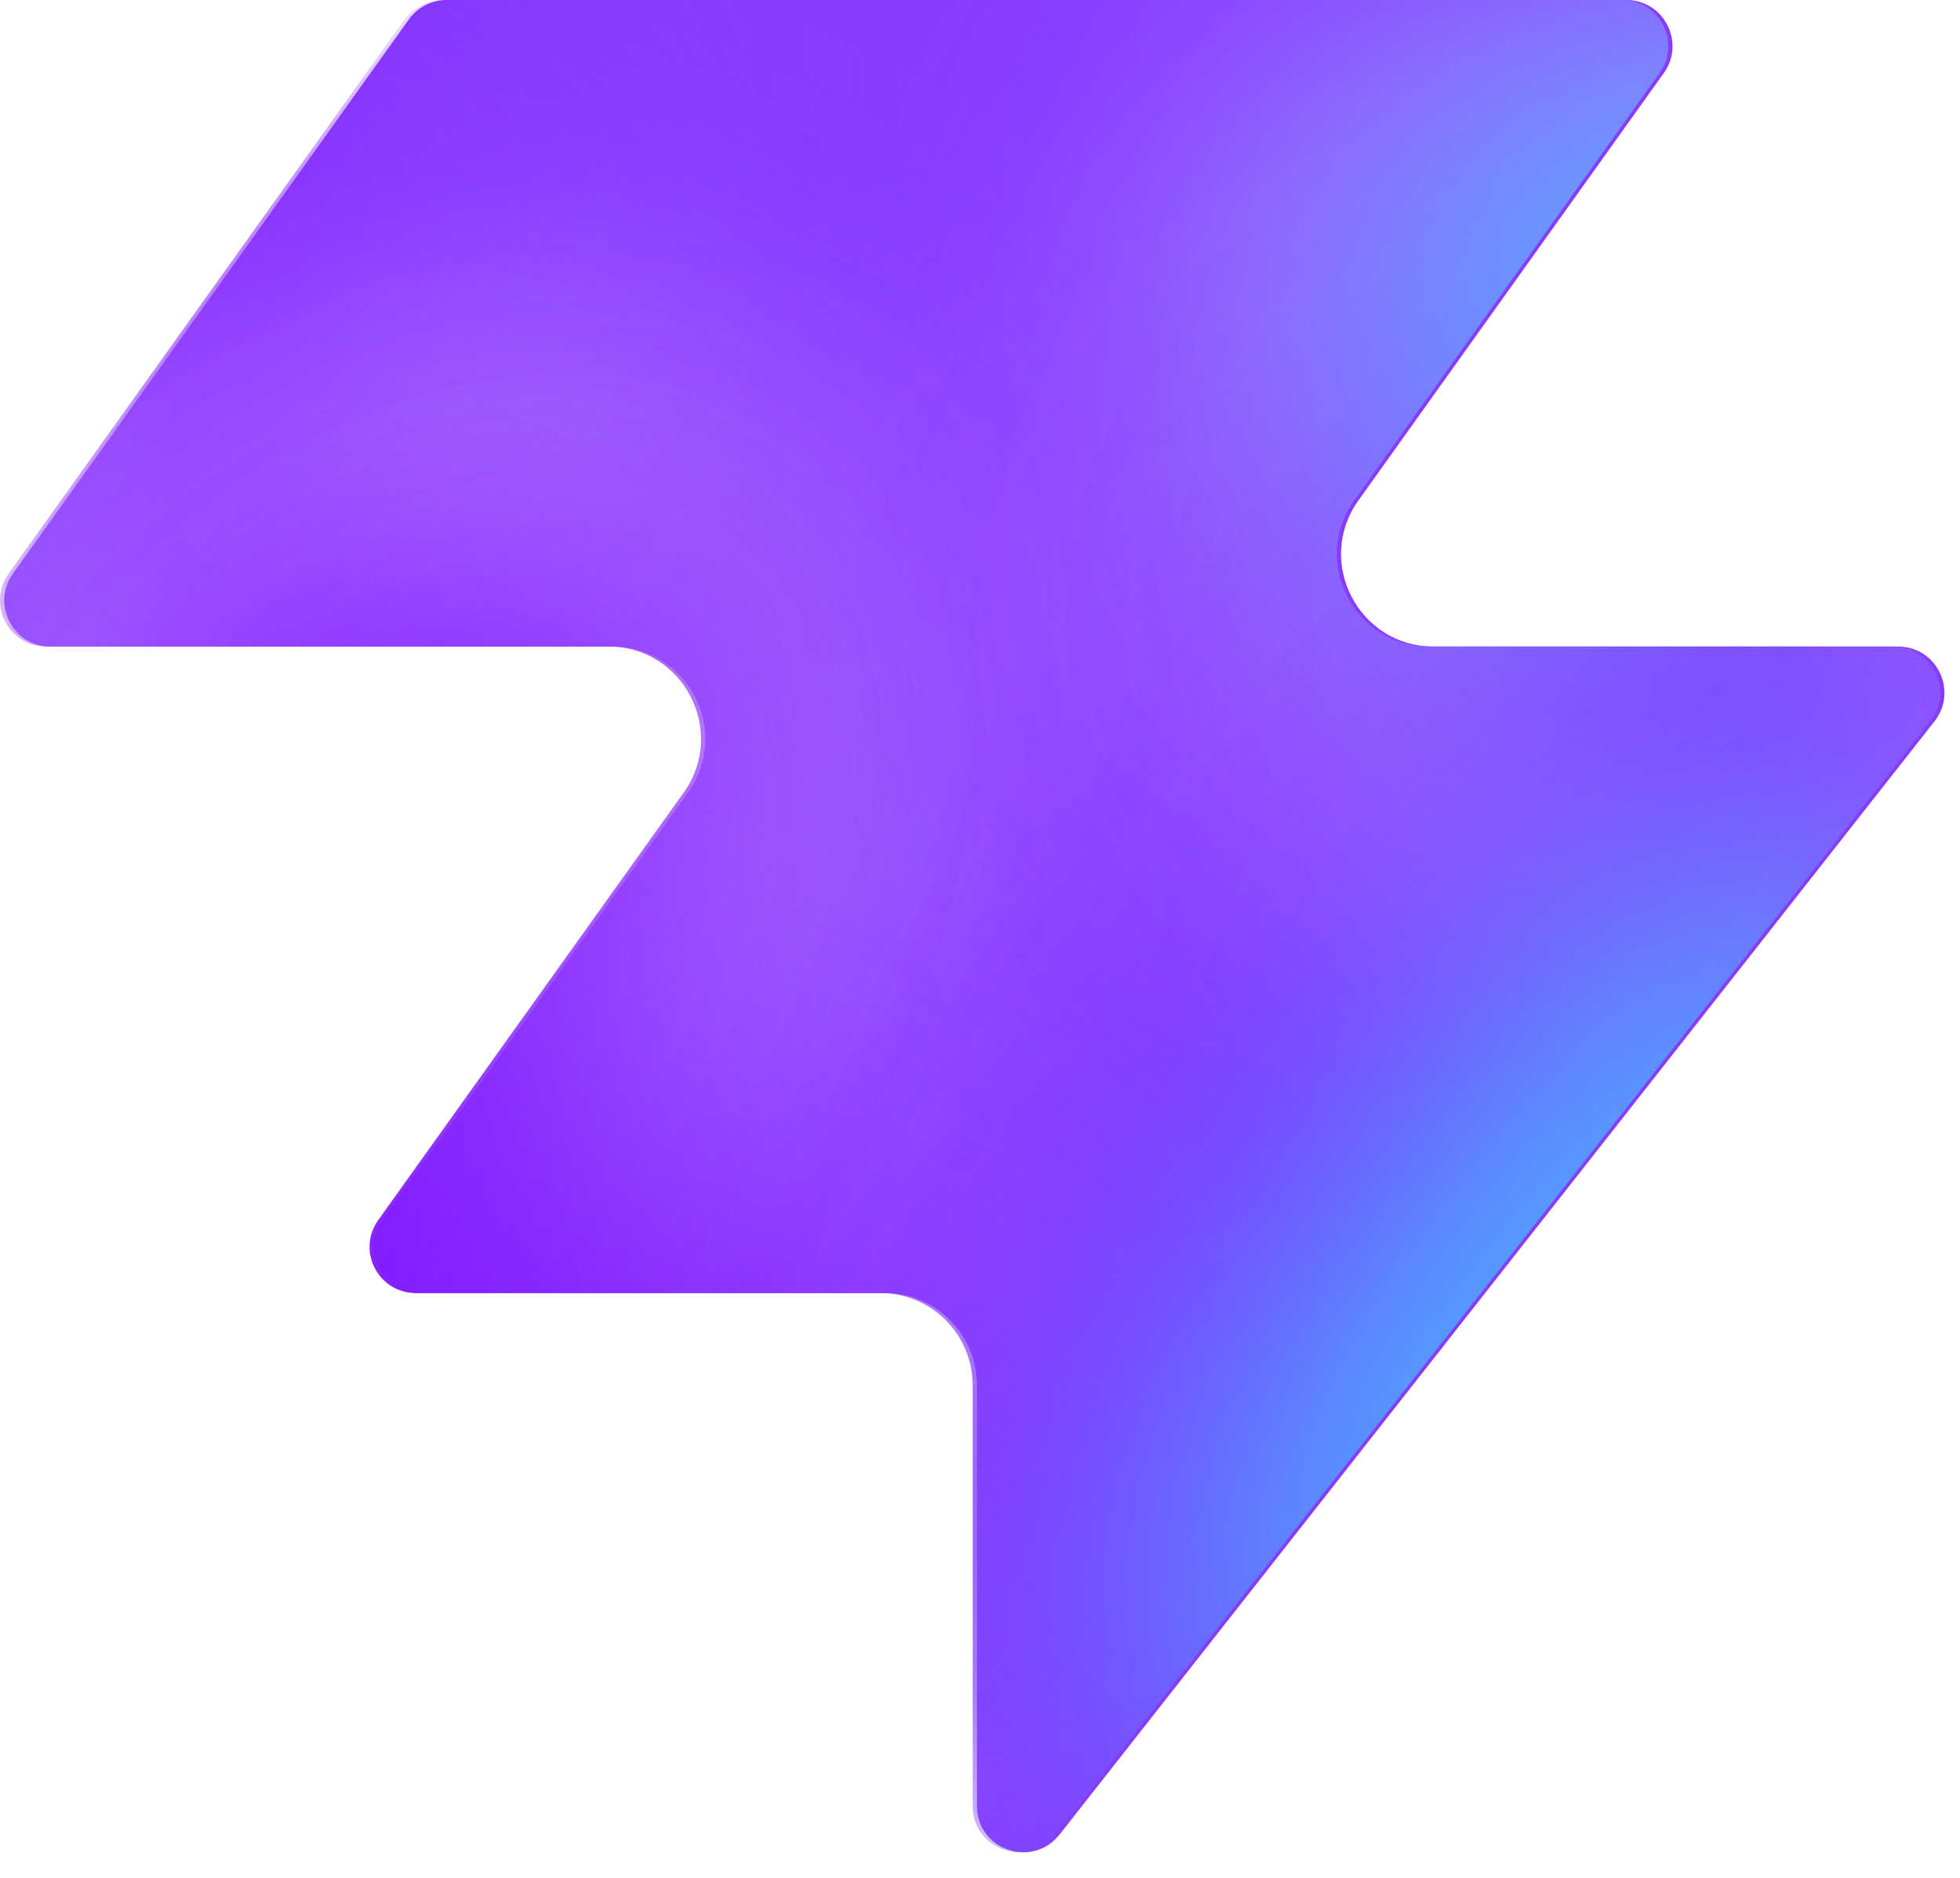
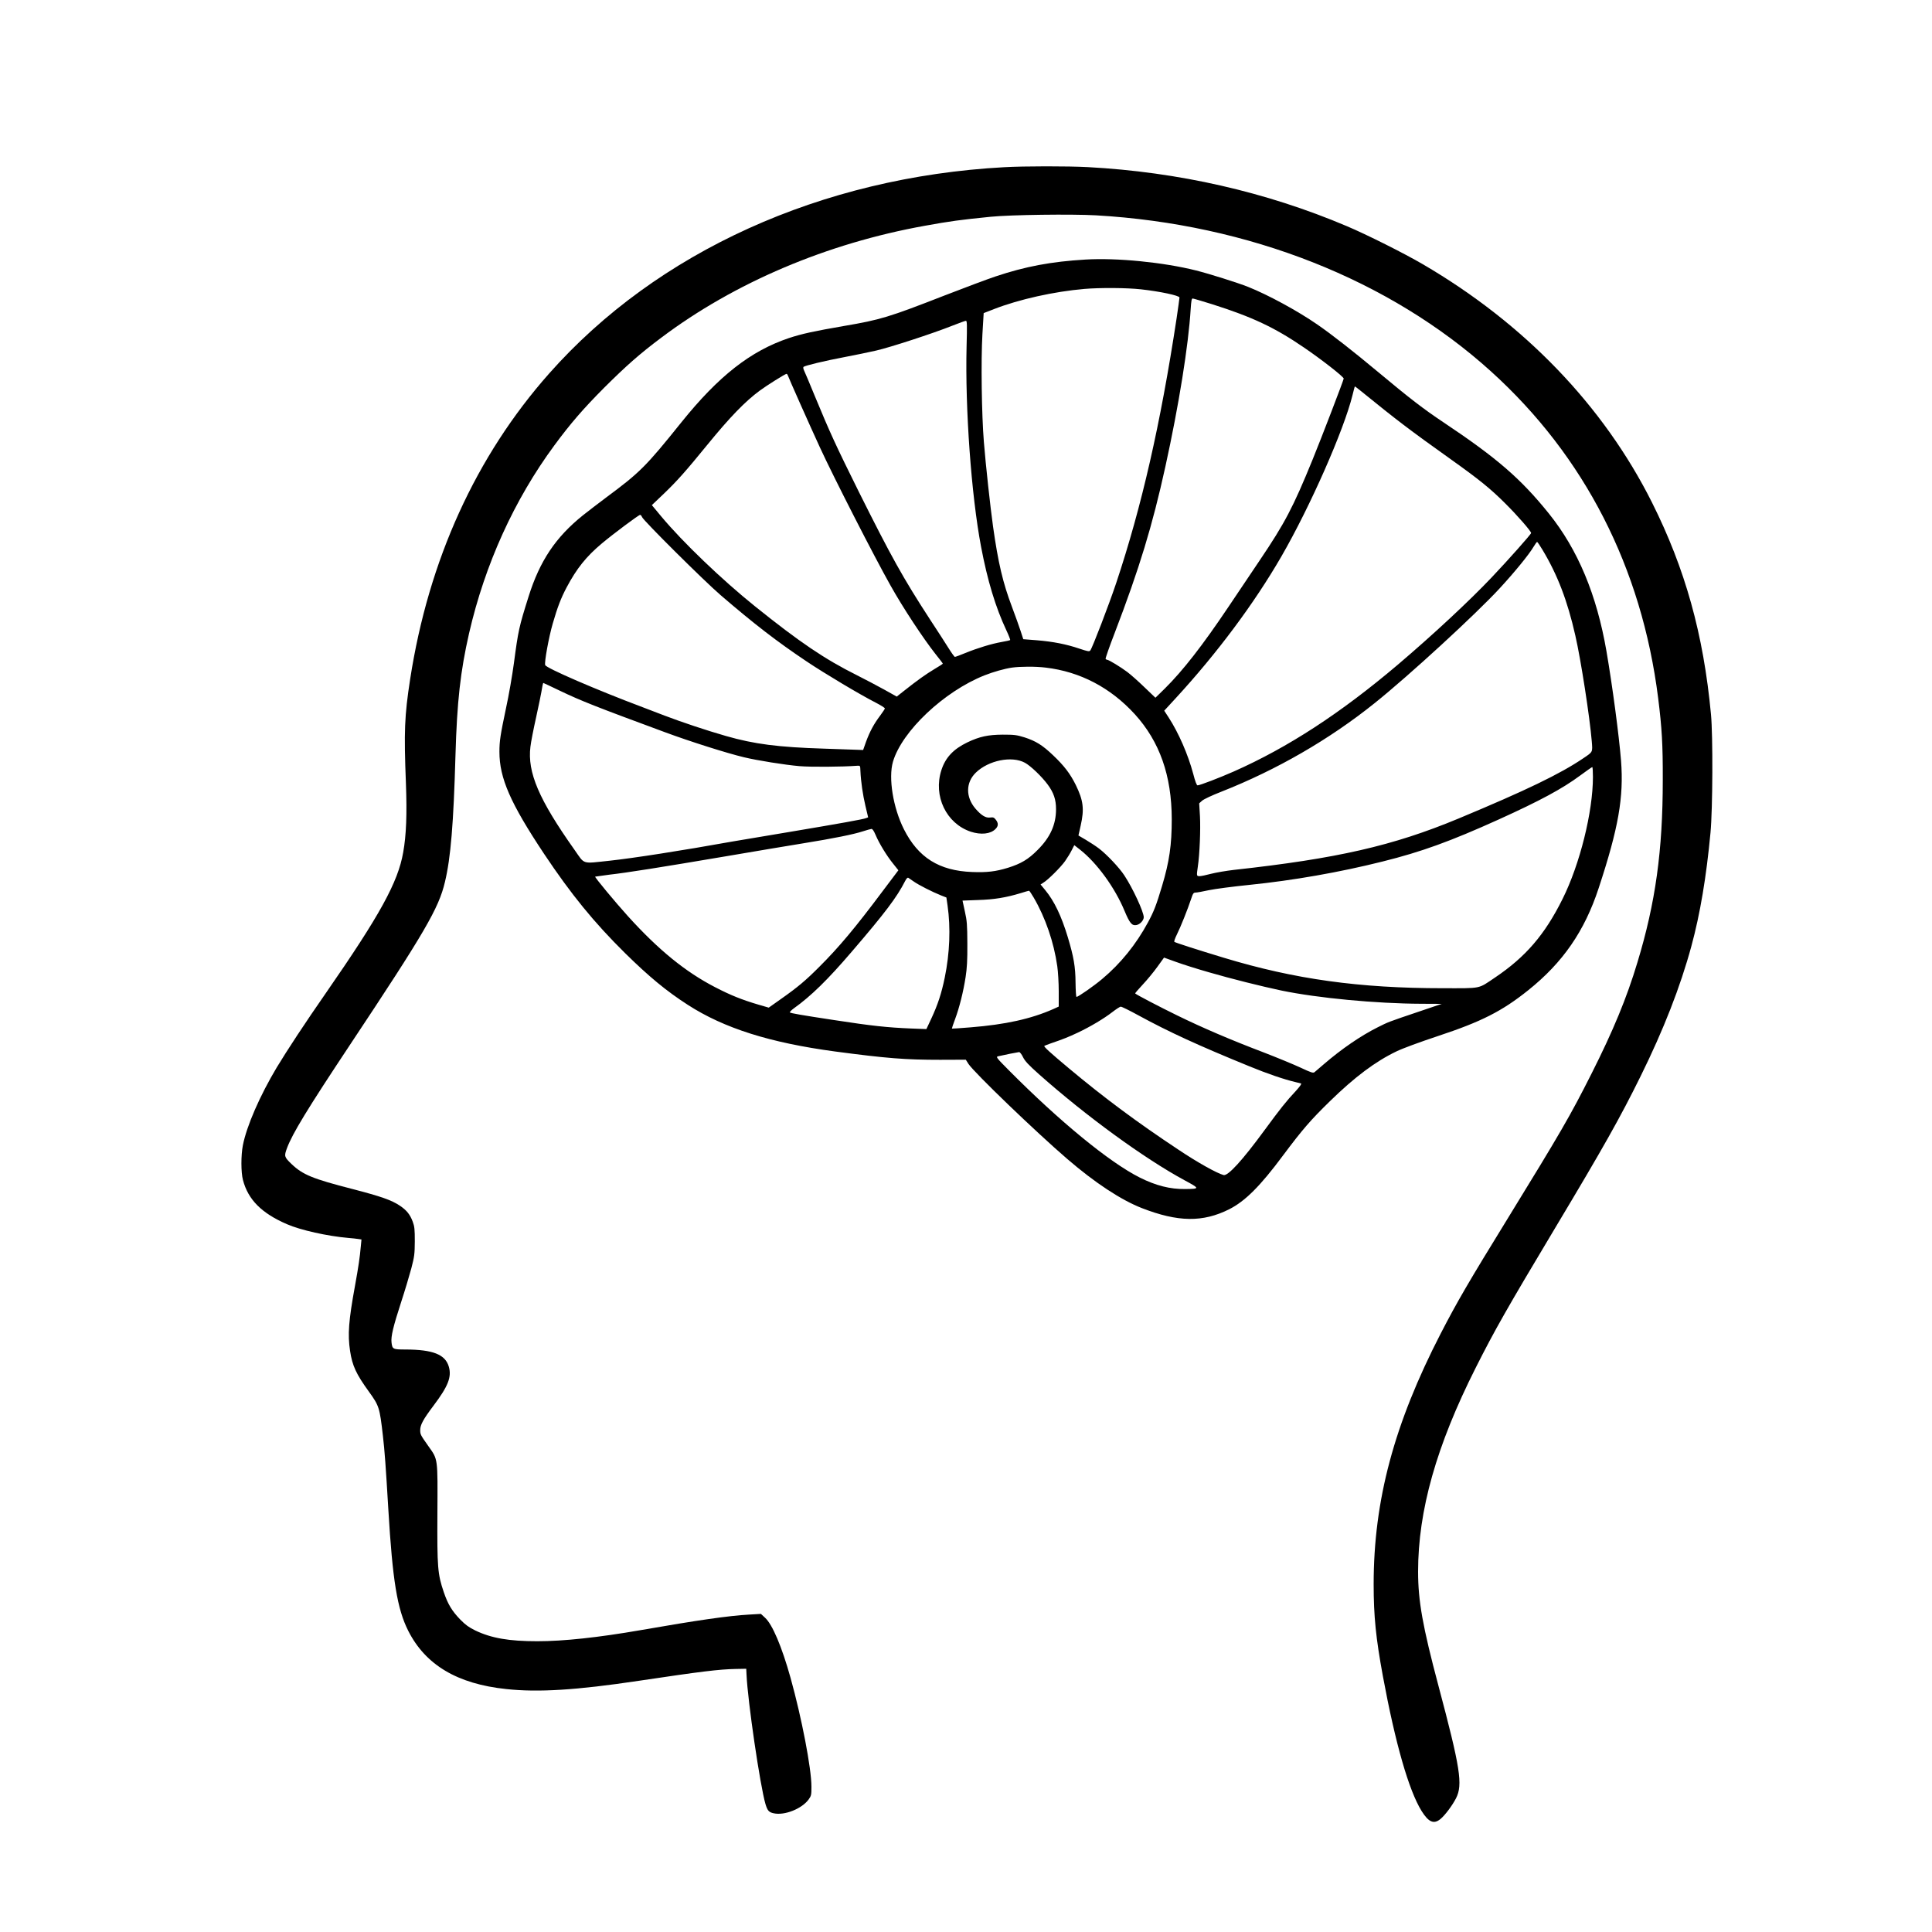
- <svg xmlns="http://www.w3.org/2000/svg" width="48" height="46" fill="none" viewBox="0 0 48 46">
-   <path fill="#863bff" d="M25.946 44.938c-.664.845-2.021.375-2.021-.698V33.937a2.26 2.26 0 0 0-2.262-2.262H10.287c-.92 0-1.456-1.04-.92-1.788l7.48-10.471c1.07-1.497 0-3.578-1.842-3.578H1.237c-.92 0-1.456-1.04-.92-1.788L10.013.474c.214-.297.556-.474.92-.474h28.894c.92 0 1.456 1.04.92 1.788l-7.48 10.471c-1.07 1.498 0 3.579 1.842 3.579h11.377c.943 0 1.473 1.088.89 1.83L25.947 44.94z" style="fill:#863bff;fill:color(display-p3 .525 .23 1);fill-opacity:1" />
-   <mask id="a" width="48" height="46" x="0" y="0" maskUnits="userSpaceOnUse" style="mask-type:alpha">
-     <path fill="#000" d="M25.842 44.938c-.664.844-2.021.375-2.021-.698V33.937a2.26 2.26 0 0 0-2.262-2.262H10.183c-.92 0-1.456-1.04-.92-1.788l7.48-10.471c1.07-1.498 0-3.579-1.842-3.579H1.133c-.92 0-1.456-1.04-.92-1.787L9.91.473c.214-.297.556-.474.92-.474h28.894c.92 0 1.456 1.04.92 1.788l-7.48 10.471c-1.07 1.498 0 3.578 1.842 3.578h11.377c.943 0 1.473 1.088.89 1.832L25.843 44.94z" style="fill:#000;fill-opacity:1" />
-   </mask>
-   <g mask="url(#a)">
-     <g filter="url(#b)">
-       <ellipse cx="5.508" cy="14.704" fill="#ede6ff" rx="5.508" ry="14.704" style="fill:#ede6ff;fill:color(display-p3 .927 .903 1);fill-opacity:1" transform="matrix(.00324 1 1 -.00324 -4.47 31.516)" />
-     </g>
-     <g filter="url(#c)">
-       <ellipse cx="10.399" cy="29.851" fill="#ede6ff" rx="10.399" ry="29.851" style="fill:#ede6ff;fill:color(display-p3 .927 .903 1);fill-opacity:1" transform="matrix(.00324 1 1 -.00324 -39.328 7.883)" />
-     </g>
-     <g filter="url(#d)">
-       <ellipse cx="5.508" cy="30.487" fill="#7e14ff" rx="5.508" ry="30.487" style="fill:#7e14ff;fill:color(display-p3 .492 .077 1);fill-opacity:1" transform="rotate(89.814 -25.913 -14.639)scale(1 -1)" />
-     </g>
-     <g filter="url(#e)">
-       <ellipse cx="5.508" cy="30.599" fill="#7e14ff" rx="5.508" ry="30.599" style="fill:#7e14ff;fill:color(display-p3 .492 .077 1);fill-opacity:1" transform="rotate(89.814 -32.644 -3.334)scale(1 -1)" />
-     </g>
-     <g filter="url(#f)">
-       <ellipse cx="5.508" cy="30.599" fill="#7e14ff" rx="5.508" ry="30.599" style="fill:#7e14ff;fill:color(display-p3 .492 .077 1);fill-opacity:1" transform="matrix(.00324 1 1 -.00324 -34.34 30.47)" />
-     </g>
-     <g filter="url(#g)">
-       <ellipse cx="14.072" cy="22.078" fill="#ede6ff" rx="14.072" ry="22.078" style="fill:#ede6ff;fill:color(display-p3 .927 .903 1);fill-opacity:1" transform="rotate(93.35 24.506 48.493)scale(-1 1)" />
-     </g>
-     <g filter="url(#h)">
-       <ellipse cx="3.47" cy="21.501" fill="#7e14ff" rx="3.47" ry="21.501" style="fill:#7e14ff;fill:color(display-p3 .492 .077 1);fill-opacity:1" transform="rotate(89.009 28.708 47.59)scale(-1 1)" />
-     </g>
-     <g filter="url(#i)">
-       <ellipse cx="3.47" cy="21.501" fill="#7e14ff" rx="3.47" ry="21.501" style="fill:#7e14ff;fill:color(display-p3 .492 .077 1);fill-opacity:1" transform="rotate(89.009 28.708 47.59)scale(-1 1)" />
-     </g>
-     <g filter="url(#j)">
-       <ellipse cx=".387" cy="8.972" fill="#7e14ff" rx="4.407" ry="29.108" style="fill:#7e14ff;fill:color(display-p3 .492 .077 1);fill-opacity:1" transform="rotate(39.51 .387 8.972)" />
-     </g>
-     <g filter="url(#k)">
-       <ellipse cx="47.523" cy="-6.092" fill="#7e14ff" rx="4.407" ry="29.108" style="fill:#7e14ff;fill:color(display-p3 .492 .077 1);fill-opacity:1" transform="rotate(37.892 47.523 -6.092)" />
-     </g>
-     <g filter="url(#l)">
-       <ellipse cx="41.412" cy="6.333" fill="#47bfff" rx="5.971" ry="9.665" style="fill:#47bfff;fill:color(display-p3 .28 .748 1);fill-opacity:1" transform="rotate(37.892 41.412 6.333)" />
-     </g>
-     <g filter="url(#m)">
-       <ellipse cx="-1.879" cy="38.332" fill="#7e14ff" rx="4.407" ry="29.108" style="fill:#7e14ff;fill:color(display-p3 .492 .077 1);fill-opacity:1" transform="rotate(37.892 -1.88 38.332)" />
-     </g>
-     <g filter="url(#n)">
-       <ellipse cx="-1.879" cy="38.332" fill="#7e14ff" rx="4.407" ry="29.108" style="fill:#7e14ff;fill:color(display-p3 .492 .077 1);fill-opacity:1" transform="rotate(37.892 -1.88 38.332)" />
-     </g>
-     <g filter="url(#o)">
-       <ellipse cx="35.651" cy="29.907" fill="#7e14ff" rx="4.407" ry="29.108" style="fill:#7e14ff;fill:color(display-p3 .492 .077 1);fill-opacity:1" transform="rotate(37.892 35.651 29.907)" />
-     </g>
-     <g filter="url(#p)">
-       <ellipse cx="38.418" cy="32.4" fill="#47bfff" rx="5.971" ry="15.297" style="fill:#47bfff;fill:color(display-p3 .28 .748 1);fill-opacity:1" transform="rotate(37.892 38.418 32.4)" />
-     </g>
+ <svg xmlns="http://www.w3.org/2000/svg" version="1.0" width="2000pt" height="2000pt" viewBox="0 0 2000 2000" preserveAspectRatio="xMidYMid meet">
+   <g transform="translate(0,2000) scale(0.1,-0.1)" fill="#000000" stroke="none">
+     <path d="M10394 18269 c-1890 -103 -3592 -874 -4708 -2134 -760 -857 -1250 -1935 -1440 -3165 -59 -381 -65 -543 -44 -1077 12 -322 4 -536 -28 -716 -54 -311 -241 -650 -804 -1462 -206 -296 -399 -589 -505 -765 -174 -291 -312 -606 -351 -807 -20 -102 -20 -280 1 -358 53 -204 194 -345 456 -458 140 -61 417 -123 634 -142 39 -3 85 -8 103 -11 l34 -5 -7 -72 c-10 -113 -24 -208 -60 -407 -66 -360 -77 -505 -51 -675 23 -153 63 -239 194 -420 107 -149 112 -163 146 -460 18 -155 29 -307 56 -760 44 -739 92 -1031 206 -1257 179 -354 509 -550 1014 -603 332 -36 728 -11 1370 85 656 98 829 119 1005 123 l110 2 3 -60 c12 -276 141 -1153 196 -1340 21 -69 35 -85 85 -96 112 -25 291 46 362 143 27 38 29 47 29 132 0 189 -101 713 -216 1126 -91 326 -189 556 -265 624 l-42 39 -121 -7 c-214 -12 -533 -58 -1123 -161 -438 -76 -799 -115 -1071 -115 -293 0 -476 32 -641 111 -67 33 -101 57 -156 113 -86 89 -128 158 -171 284 -64 188 -69 256 -66 815 3 581 7 555 -93 696 -82 116 -85 122 -85 167 0 54 31 111 138 253 152 202 189 297 158 404 -37 126 -165 176 -447 177 -132 0 -138 3 -146 74 -7 61 17 163 99 415 39 119 86 277 106 351 32 123 35 148 36 280 0 125 -3 153 -21 202 -28 76 -64 120 -134 167 -87 58 -193 95 -489 172 -413 106 -516 148 -632 259 -76 73 -78 81 -47 165 57 152 210 403 646 1060 780 1174 925 1422 989 1695 60 249 89 605 109 1310 16 558 51 870 141 1265 164 713 467 1381 883 1945 165 224 298 378 515 596 229 228 368 351 591 518 759 571 1716 977 2730 1159 258 47 369 62 680 93 208 21 839 29 1090 15 1584 -91 3042 -668 4090 -1616 969 -877 1560 -2032 1730 -3380 39 -312 49 -481 48 -850 0 -728 -75 -1270 -262 -1886 -111 -370 -252 -710 -476 -1154 -221 -438 -315 -600 -871 -1505 -402 -653 -519 -854 -690 -1185 -482 -935 -694 -1725 -694 -2595 0 -332 23 -558 96 -954 129 -696 268 -1180 400 -1393 73 -117 127 -140 196 -83 47 39 122 139 161 215 71 141 45 310 -182 1163 -164 616 -211 879 -211 1183 0 632 190 1304 596 2109 198 393 323 613 824 1450 500 835 671 1138 884 1570 237 480 411 925 525 1345 91 335 155 718 198 1175 23 245 26 1003 5 1225 -78 831 -267 1507 -611 2194 -502 1001 -1321 1852 -2371 2465 -193 113 -584 309 -788 395 -837 355 -1746 561 -2681 611 -203 11 -662 11 -867 -1z" />
+     <path d="M11235 17313 c-352 -21 -620 -71 -930 -175 -82 -27 -321 -117 -530 -198 -577 -225 -661 -250 -1035 -314 -313 -54 -442 -82 -574 -126 -396 -133 -728 -393 -1115 -875 -366 -456 -428 -517 -776 -775 -77 -58 -185 -140 -240 -184 -283 -227 -447 -472 -563 -841 -99 -314 -107 -350 -152 -690 -17 -126 -53 -335 -81 -462 -59 -281 -69 -342 -69 -456 0 -272 113 -531 463 -1057 279 -418 516 -709 838 -1027 248 -244 427 -392 649 -535 377 -243 850 -392 1525 -483 535 -71 728 -86 1086 -86 l267 1 27 -43 c60 -91 697 -704 1025 -986 286 -246 555 -423 770 -507 375 -146 632 -149 905 -12 165 84 320 238 557 557 201 269 286 367 486 562 257 251 471 411 688 515 66 32 243 97 430 159 450 149 663 257 934 474 359 287 583 612 729 1056 206 625 261 942 232 1320 -21 261 -89 773 -151 1134 -101 585 -296 1052 -597 1426 -291 361 -537 574 -1093 945 -204 136 -348 247 -669 515 -264 220 -482 391 -636 497 -201 139 -506 305 -714 388 -108 43 -400 135 -539 170 -338 85 -823 133 -1147 113z m575 -308 c201 -22 400 -65 400 -85 0 -9 -14 -106 -30 -216 -167 -1097 -361 -1947 -625 -2739 -76 -227 -246 -669 -268 -698 -11 -14 -24 -11 -112 18 -135 46 -272 73 -441 87 l-141 11 -28 86 c-15 47 -56 160 -90 251 -93 246 -142 453 -195 829 -28 200 -76 638 -95 876 -23 281 -31 845 -15 1116 l13 218 106 41 c262 102 623 182 936 209 164 14 440 12 585 -4z m737 -154 c416 -132 646 -240 948 -446 181 -123 415 -305 415 -324 0 -14 -233 -621 -323 -841 -201 -492 -285 -653 -546 -1040 -101 -151 -248 -369 -326 -485 -268 -399 -470 -658 -658 -844 l-96 -94 -114 109 c-63 61 -143 132 -178 158 -68 51 -191 126 -208 126 -5 0 -12 4 -16 9 -3 5 39 126 94 268 256 669 390 1109 525 1723 140 638 239 1255 262 1633 5 79 10 107 20 107 8 0 98 -27 201 -59z m-2541 -438 c-16 -643 49 -1542 150 -2073 66 -349 150 -627 261 -863 25 -53 43 -100 40 -103 -3 -3 -43 -12 -89 -20 -102 -18 -245 -61 -375 -114 -53 -22 -102 -40 -108 -40 -5 0 -34 40 -64 88 -30 48 -116 182 -192 297 -281 432 -404 654 -738 1323 -239 482 -299 612 -456 992 -53 129 -103 248 -111 264 -8 16 -11 33 -6 38 13 13 220 63 427 102 105 20 251 50 325 67 144 33 584 176 790 258 69 27 131 50 139 50 12 1 13 -40 7 -266z m-1850 -300 c9 -27 224 -511 331 -743 140 -305 565 -1136 731 -1430 129 -231 339 -549 466 -710 42 -52 76 -97 76 -100 0 -3 -39 -28 -88 -57 -85 -51 -176 -115 -318 -228 l-71 -56 -129 72 c-71 39 -199 107 -285 150 -332 166 -591 341 -1054 713 -341 274 -747 663 -969 929 l-98 118 126 120 c137 132 222 227 452 509 230 282 389 446 540 557 70 52 263 173 276 173 5 0 11 -8 14 -17z m5931 -160 c376 -305 496 -397 935 -710 288 -205 408 -302 559 -453 129 -128 269 -289 269 -308 0 -12 -239 -281 -408 -459 -232 -245 -611 -597 -972 -904 -594 -503 -1134 -855 -1697 -1105 -147 -65 -353 -144 -376 -144 -9 0 -25 42 -45 120 -53 198 -151 424 -255 584 l-45 69 116 126 c430 467 815 983 1097 1471 299 518 647 1308 736 1669 12 50 23 91 25 91 1 0 29 -21 61 -47z m-7441 -1305 c10 -33 645 -664 814 -809 348 -299 581 -479 890 -686 188 -126 555 -345 718 -428 50 -26 92 -52 92 -59 -1 -6 -23 -40 -50 -76 -63 -83 -106 -163 -145 -269 l-30 -85 -55 2 c-30 1 -187 7 -348 12 -478 15 -724 47 -1017 131 -199 57 -454 142 -635 211 -85 33 -189 72 -230 88 -474 178 -994 403 -1006 435 -11 27 38 293 78 430 49 170 85 263 143 373 105 198 204 321 365 456 119 100 382 296 396 296 7 0 16 -10 20 -22z m9322 -340 c155 -258 258 -525 340 -888 57 -248 149 -843 170 -1094 9 -114 12 -108 -84 -173 -243 -165 -596 -335 -1299 -628 -676 -281 -1255 -413 -2321 -530 -78 -9 -184 -27 -235 -40 -52 -14 -106 -25 -121 -25 -32 0 -32 3 -18 100 19 125 29 385 22 519 l-8 135 30 27 c18 16 103 56 201 94 570 225 1115 539 1585 916 356 285 1050 923 1295 1189 156 169 304 351 350 429 17 28 33 51 37 51 4 0 29 -37 56 -82z m-5143 -1219 c356 -42 671 -207 923 -483 257 -283 381 -635 382 -1086 0 -267 -25 -439 -100 -690 -60 -201 -86 -267 -146 -378 -123 -228 -283 -426 -474 -586 -85 -72 -249 -186 -266 -186 -5 0 -9 66 -10 148 -1 164 -19 267 -80 470 -67 221 -140 374 -235 489 l-47 57 28 18 c49 29 180 160 225 223 23 33 55 84 69 113 l27 53 61 -48 c174 -137 360 -393 459 -632 54 -129 77 -156 124 -147 37 7 75 49 75 81 0 55 -113 300 -201 433 -52 80 -183 218 -262 278 -34 26 -96 66 -138 91 l-75 44 23 102 c39 173 28 260 -51 422 -57 115 -120 198 -234 306 -110 105 -179 148 -297 186 -81 25 -104 28 -225 28 -153 -1 -240 -20 -366 -80 -145 -70 -227 -157 -269 -288 -86 -267 50 -552 305 -637 105 -34 204 -24 255 28 31 30 32 61 3 97 -18 23 -26 26 -59 22 -45 -6 -91 22 -152 93 -102 120 -100 270 5 372 131 127 372 176 508 102 59 -32 175 -143 236 -226 62 -84 86 -155 86 -255 0 -159 -60 -292 -192 -423 -95 -96 -171 -141 -305 -183 -126 -39 -218 -50 -372 -44 -341 13 -558 149 -706 443 -112 223 -162 531 -113 699 93 316 529 728 948 894 91 36 208 69 284 80 86 12 245 13 349 0z m-5030 -239 c219 -105 374 -166 1089 -430 259 -96 641 -217 817 -259 141 -34 425 -79 574 -92 118 -10 441 -8 600 4 30 2 30 1 32 -53 5 -114 25 -249 52 -363 l28 -118 -21 -8 c-32 -13 -263 -54 -786 -142 -261 -43 -527 -88 -590 -99 -540 -97 -1031 -173 -1278 -200 -295 -31 -255 -43 -365 113 -369 521 -489 802 -456 1067 5 47 32 184 59 305 26 121 51 238 54 260 10 64 17 95 21 95 2 0 78 -36 170 -80z m10695 -893 c0 -360 -135 -904 -315 -1264 -184 -370 -382 -599 -698 -812 -180 -121 -133 -111 -540 -111 -865 0 -1534 93 -2267 315 -281 85 -504 157 -513 165 -5 4 7 38 26 76 38 76 112 261 147 367 19 58 25 67 46 67 13 0 76 11 139 25 62 13 252 38 421 55 451 46 931 130 1374 241 406 101 705 210 1205 436 430 195 658 318 843 455 64 47 120 87 125 87 4 1 7 -45 7 -102z m-7426 -600 c37 -88 116 -217 181 -297 l55 -69 -168 -223 c-276 -369 -449 -576 -652 -778 -141 -141 -220 -208 -399 -334 l-123 -87 -107 31 c-172 51 -287 97 -449 181 -306 158 -585 385 -901 734 -132 146 -346 404 -340 410 2 1 67 10 144 20 186 21 532 76 1205 190 305 52 668 113 805 135 310 50 523 93 617 124 40 13 80 24 89 25 11 1 25 -20 43 -62z m396 -483 c49 -35 193 -108 281 -143 l56 -22 12 -82 c33 -231 23 -494 -29 -747 -34 -165 -72 -280 -139 -424 l-51 -109 -158 6 c-245 10 -406 27 -802 88 -336 51 -443 70 -453 78 -4 4 14 23 40 42 179 128 352 297 601 588 346 403 465 561 551 729 14 28 26 40 34 35 7 -4 32 -21 57 -39z m1241 -166 c121 -207 209 -463 244 -711 8 -56 15 -173 15 -260 l0 -157 -57 -26 c-231 -102 -495 -160 -855 -189 -105 -9 -192 -14 -194 -13 -1 2 13 46 33 98 44 118 85 281 109 436 14 91 19 171 18 344 -1 201 -4 237 -26 336 l-24 111 160 6 c169 5 292 26 441 71 44 14 83 25 87 25 4 1 26 -31 49 -71z m1817 -774 c231 -67 539 -144 747 -188 377 -78 978 -135 1450 -137 l210 -1 -245 -83 c-311 -105 -308 -104 -419 -160 -174 -87 -374 -224 -556 -381 -44 -38 -88 -75 -97 -83 -15 -11 -34 -5 -145 47 -71 33 -243 104 -383 158 -339 129 -627 252 -895 383 -182 89 -418 212 -434 227 -2 2 33 43 78 91 45 48 113 130 151 183 l70 97 122 -44 c68 -25 223 -74 346 -109z m-731 -446 c312 -170 616 -310 1148 -527 185 -76 358 -135 473 -162 26 -6 53 -13 60 -15 9 -3 -11 -30 -53 -77 -99 -105 -165 -189 -325 -407 -228 -311 -379 -477 -424 -464 -72 20 -272 132 -466 262 -426 282 -773 540 -1135 843 -195 163 -263 225 -254 232 2 2 31 13 64 25 132 45 184 66 282 112 131 62 270 145 358 213 39 30 78 56 87 56 9 1 92 -40 185 -91z m-1197 -431 c20 -41 55 -79 165 -177 486 -432 1091 -873 1509 -1099 158 -85 158 -88 6 -90 -158 -2 -306 36 -473 120 -312 157 -827 579 -1356 1112 -124 125 -133 136 -110 142 59 14 205 43 219 44 8 0 26 -23 40 -52z" />
  </g>
-   <defs>
-     <filter id="b" width="60.045" height="41.654" x="-19.77" y="16.149" color-interpolation-filters="sRGB" filterUnits="userSpaceOnUse">
-       <feFlood flood-opacity="0" result="BackgroundImageFix" />
-       <feBlend in="SourceGraphic" in2="BackgroundImageFix" result="shape" />
-       <feGaussianBlur result="effect1_foregroundBlur_2002_17158" stdDeviation="7.659" />
-     </filter>
-     <filter id="c" width="90.34" height="51.437" x="-54.613" y="-7.533" color-interpolation-filters="sRGB" filterUnits="userSpaceOnUse">
-       <feFlood flood-opacity="0" result="BackgroundImageFix" />
-       <feBlend in="SourceGraphic" in2="BackgroundImageFix" result="shape" />
-       <feGaussianBlur result="effect1_foregroundBlur_2002_17158" stdDeviation="7.659" />
-     </filter>
-     <filter id="d" width="79.355" height="29.4" x="-49.64" y="2.03" color-interpolation-filters="sRGB" filterUnits="userSpaceOnUse">
-       <feFlood flood-opacity="0" result="BackgroundImageFix" />
-       <feBlend in="SourceGraphic" in2="BackgroundImageFix" result="shape" />
-       <feGaussianBlur result="effect1_foregroundBlur_2002_17158" stdDeviation="4.596" />
-     </filter>
-     <filter id="e" width="79.579" height="29.4" x="-45.045" y="20.029" color-interpolation-filters="sRGB" filterUnits="userSpaceOnUse">
-       <feFlood flood-opacity="0" result="BackgroundImageFix" />
-       <feBlend in="SourceGraphic" in2="BackgroundImageFix" result="shape" />
-       <feGaussianBlur result="effect1_foregroundBlur_2002_17158" stdDeviation="4.596" />
-     </filter>
-     <filter id="f" width="79.579" height="29.4" x="-43.513" y="21.178" color-interpolation-filters="sRGB" filterUnits="userSpaceOnUse">
-       <feFlood flood-opacity="0" result="BackgroundImageFix" />
-       <feBlend in="SourceGraphic" in2="BackgroundImageFix" result="shape" />
-       <feGaussianBlur result="effect1_foregroundBlur_2002_17158" stdDeviation="4.596" />
-     </filter>
-     <filter id="g" width="74.749" height="58.852" x="15.756" y="-17.901" color-interpolation-filters="sRGB" filterUnits="userSpaceOnUse">
-       <feFlood flood-opacity="0" result="BackgroundImageFix" />
-       <feBlend in="SourceGraphic" in2="BackgroundImageFix" result="shape" />
-       <feGaussianBlur result="effect1_foregroundBlur_2002_17158" stdDeviation="7.659" />
-     </filter>
-     <filter id="h" width="61.377" height="25.362" x="23.548" y="2.284" color-interpolation-filters="sRGB" filterUnits="userSpaceOnUse">
-       <feFlood flood-opacity="0" result="BackgroundImageFix" />
-       <feBlend in="SourceGraphic" in2="BackgroundImageFix" result="shape" />
-       <feGaussianBlur result="effect1_foregroundBlur_2002_17158" stdDeviation="4.596" />
-     </filter>
-     <filter id="i" width="61.377" height="25.362" x="23.548" y="2.284" color-interpolation-filters="sRGB" filterUnits="userSpaceOnUse">
-       <feFlood flood-opacity="0" result="BackgroundImageFix" />
-       <feBlend in="SourceGraphic" in2="BackgroundImageFix" result="shape" />
-       <feGaussianBlur result="effect1_foregroundBlur_2002_17158" stdDeviation="4.596" />
-     </filter>
-     <filter id="j" width="56.045" height="63.649" x="-27.636" y="-22.853" color-interpolation-filters="sRGB" filterUnits="userSpaceOnUse">
-       <feFlood flood-opacity="0" result="BackgroundImageFix" />
-       <feBlend in="SourceGraphic" in2="BackgroundImageFix" result="shape" />
-       <feGaussianBlur result="effect1_foregroundBlur_2002_17158" stdDeviation="4.596" />
-     </filter>
-     <filter id="k" width="54.814" height="64.646" x="20.116" y="-38.415" color-interpolation-filters="sRGB" filterUnits="userSpaceOnUse">
-       <feFlood flood-opacity="0" result="BackgroundImageFix" />
-       <feBlend in="SourceGraphic" in2="BackgroundImageFix" result="shape" />
-       <feGaussianBlur result="effect1_foregroundBlur_2002_17158" stdDeviation="4.596" />
-     </filter>
-     <filter id="l" width="33.541" height="35.313" x="24.641" y="-11.323" color-interpolation-filters="sRGB" filterUnits="userSpaceOnUse">
-       <feFlood flood-opacity="0" result="BackgroundImageFix" />
-       <feBlend in="SourceGraphic" in2="BackgroundImageFix" result="shape" />
-       <feGaussianBlur result="effect1_foregroundBlur_2002_17158" stdDeviation="4.596" />
-     </filter>
-     <filter id="m" width="54.814" height="64.646" x="-29.286" y="6.009" color-interpolation-filters="sRGB" filterUnits="userSpaceOnUse">
-       <feFlood flood-opacity="0" result="BackgroundImageFix" />
-       <feBlend in="SourceGraphic" in2="BackgroundImageFix" result="shape" />
-       <feGaussianBlur result="effect1_foregroundBlur_2002_17158" stdDeviation="4.596" />
-     </filter>
-     <filter id="n" width="54.814" height="64.646" x="-29.286" y="6.009" color-interpolation-filters="sRGB" filterUnits="userSpaceOnUse">
-       <feFlood flood-opacity="0" result="BackgroundImageFix" />
-       <feBlend in="SourceGraphic" in2="BackgroundImageFix" result="shape" />
-       <feGaussianBlur result="effect1_foregroundBlur_2002_17158" stdDeviation="4.596" />
-     </filter>
-     <filter id="o" width="54.814" height="64.646" x="8.244" y="-2.416" color-interpolation-filters="sRGB" filterUnits="userSpaceOnUse">
-       <feFlood flood-opacity="0" result="BackgroundImageFix" />
-       <feBlend in="SourceGraphic" in2="BackgroundImageFix" result="shape" />
-       <feGaussianBlur result="effect1_foregroundBlur_2002_17158" stdDeviation="4.596" />
-     </filter>
-     <filter id="p" width="39.409" height="43.623" x="18.713" y="10.588" color-interpolation-filters="sRGB" filterUnits="userSpaceOnUse">
-       <feFlood flood-opacity="0" result="BackgroundImageFix" />
-       <feBlend in="SourceGraphic" in2="BackgroundImageFix" result="shape" />
-       <feGaussianBlur result="effect1_foregroundBlur_2002_17158" stdDeviation="4.596" />
-     </filter>
-   </defs>
</svg>
